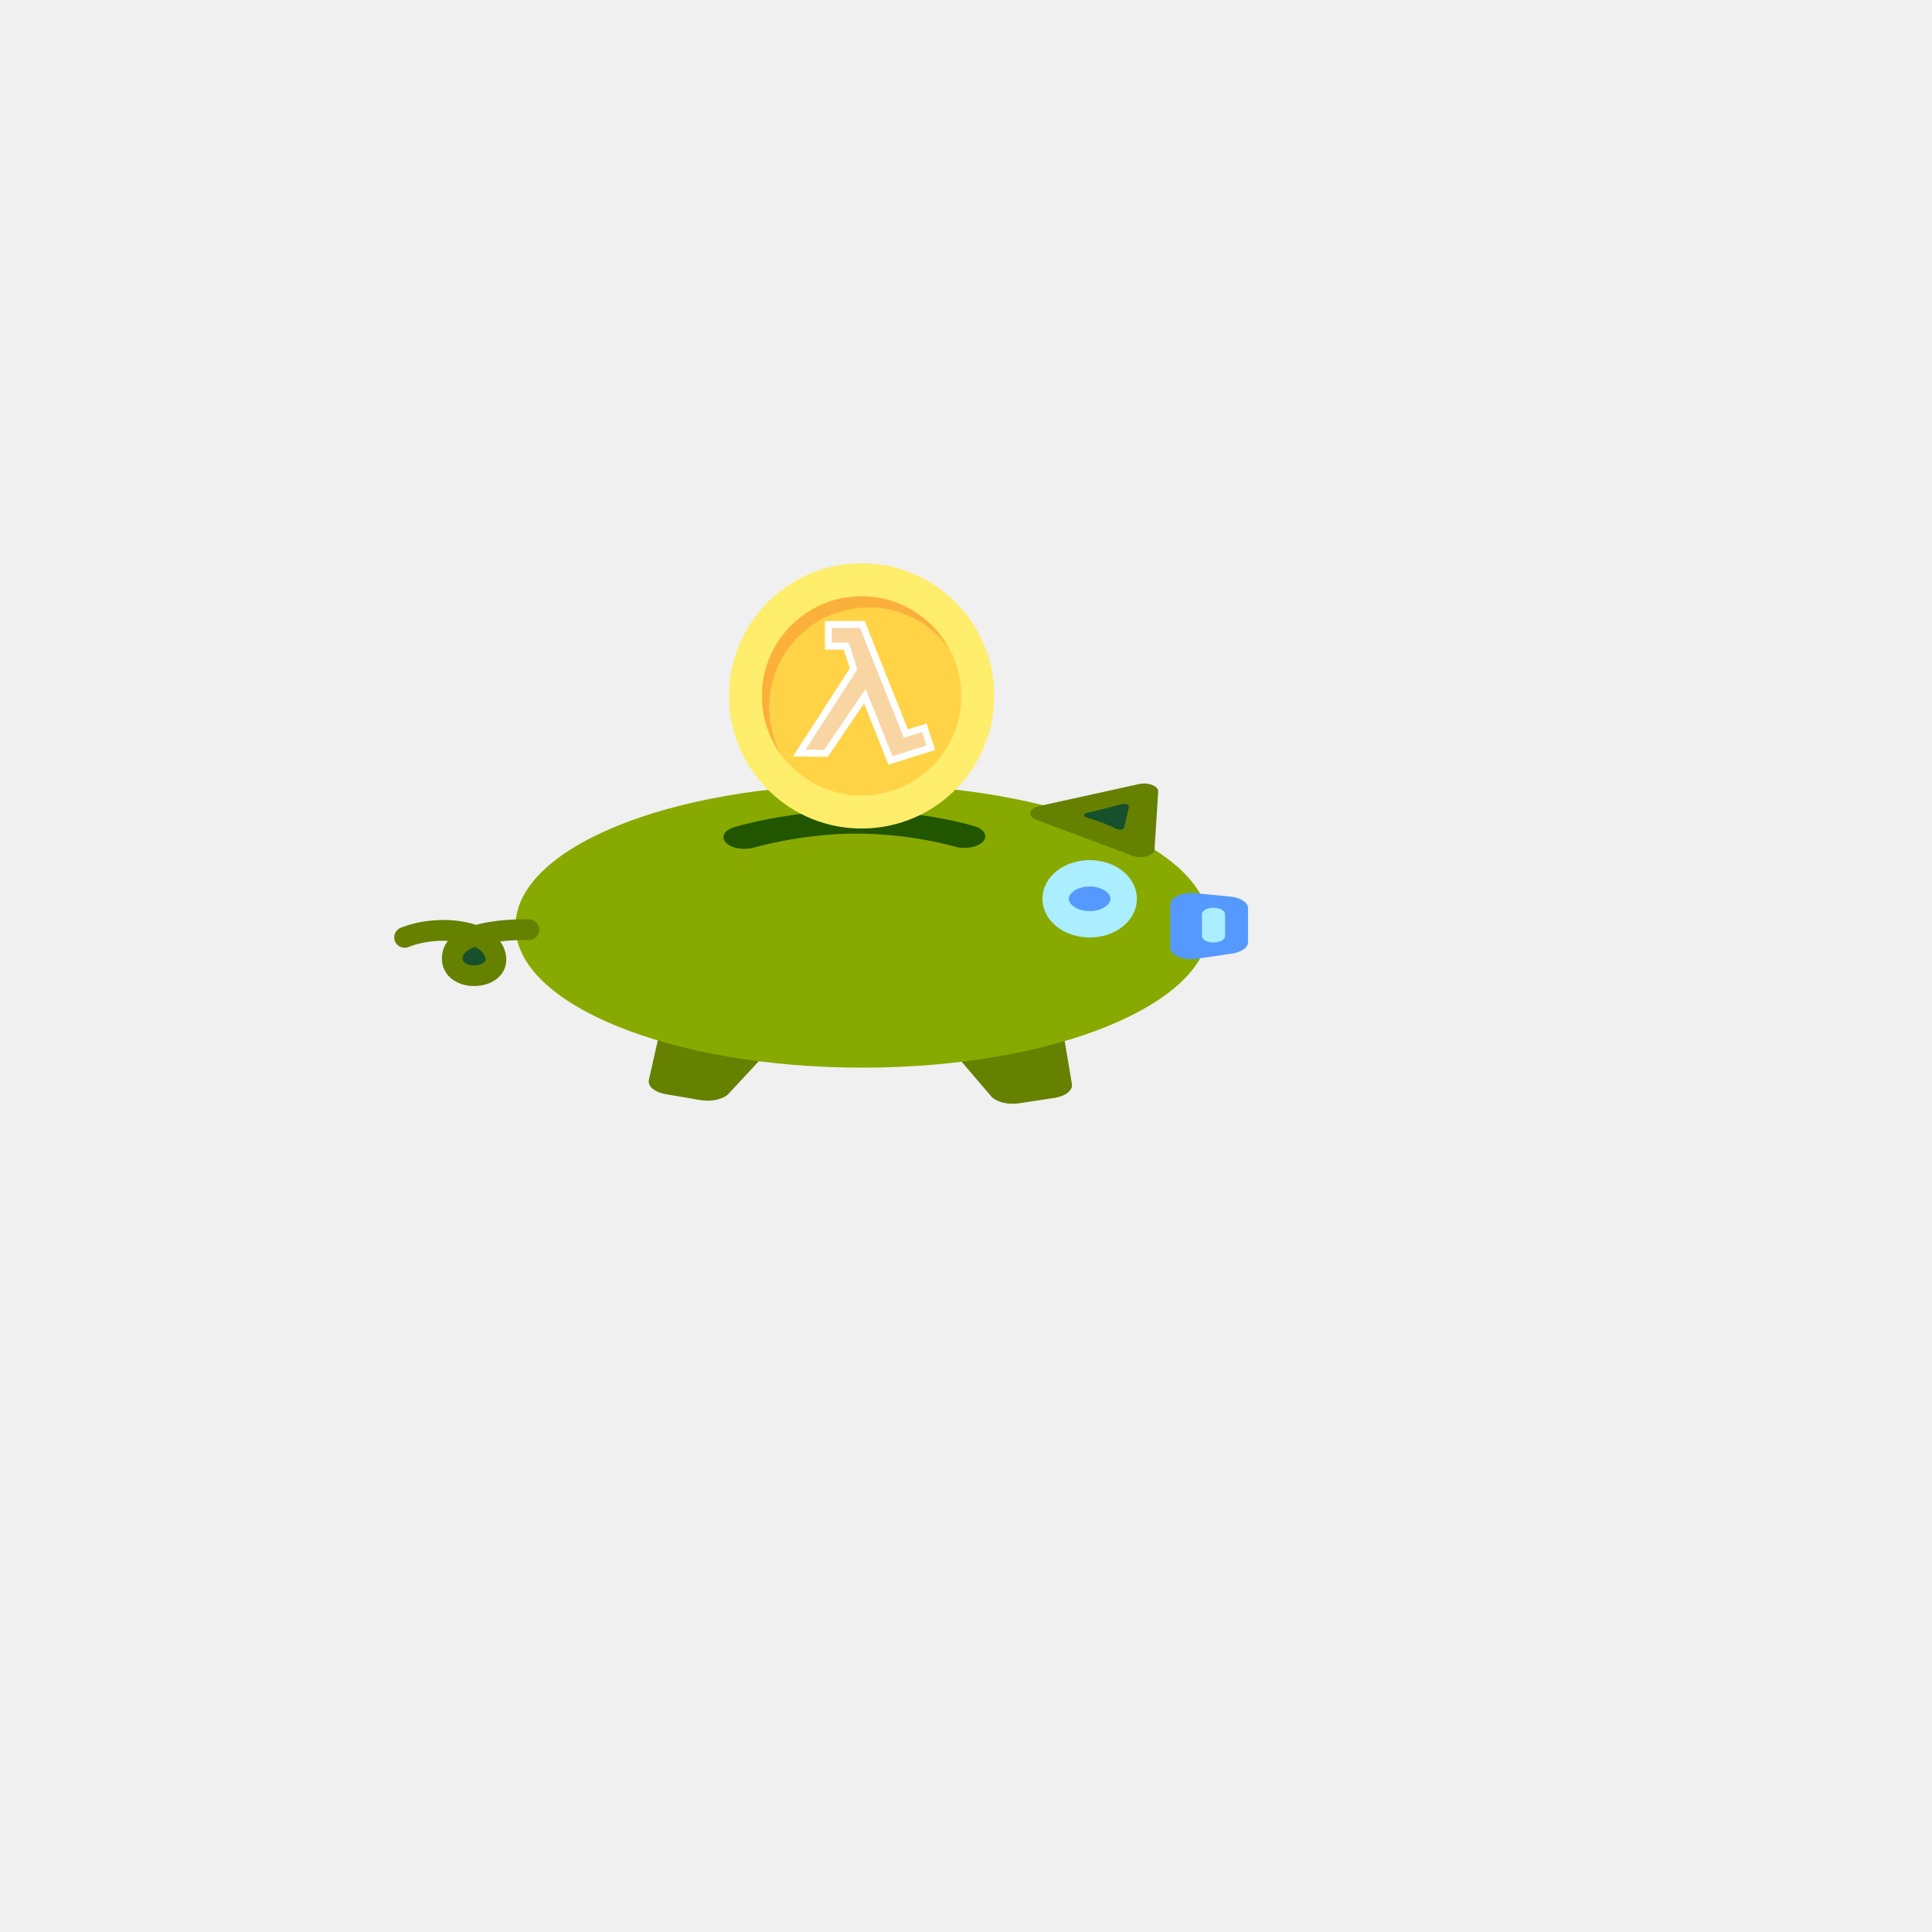
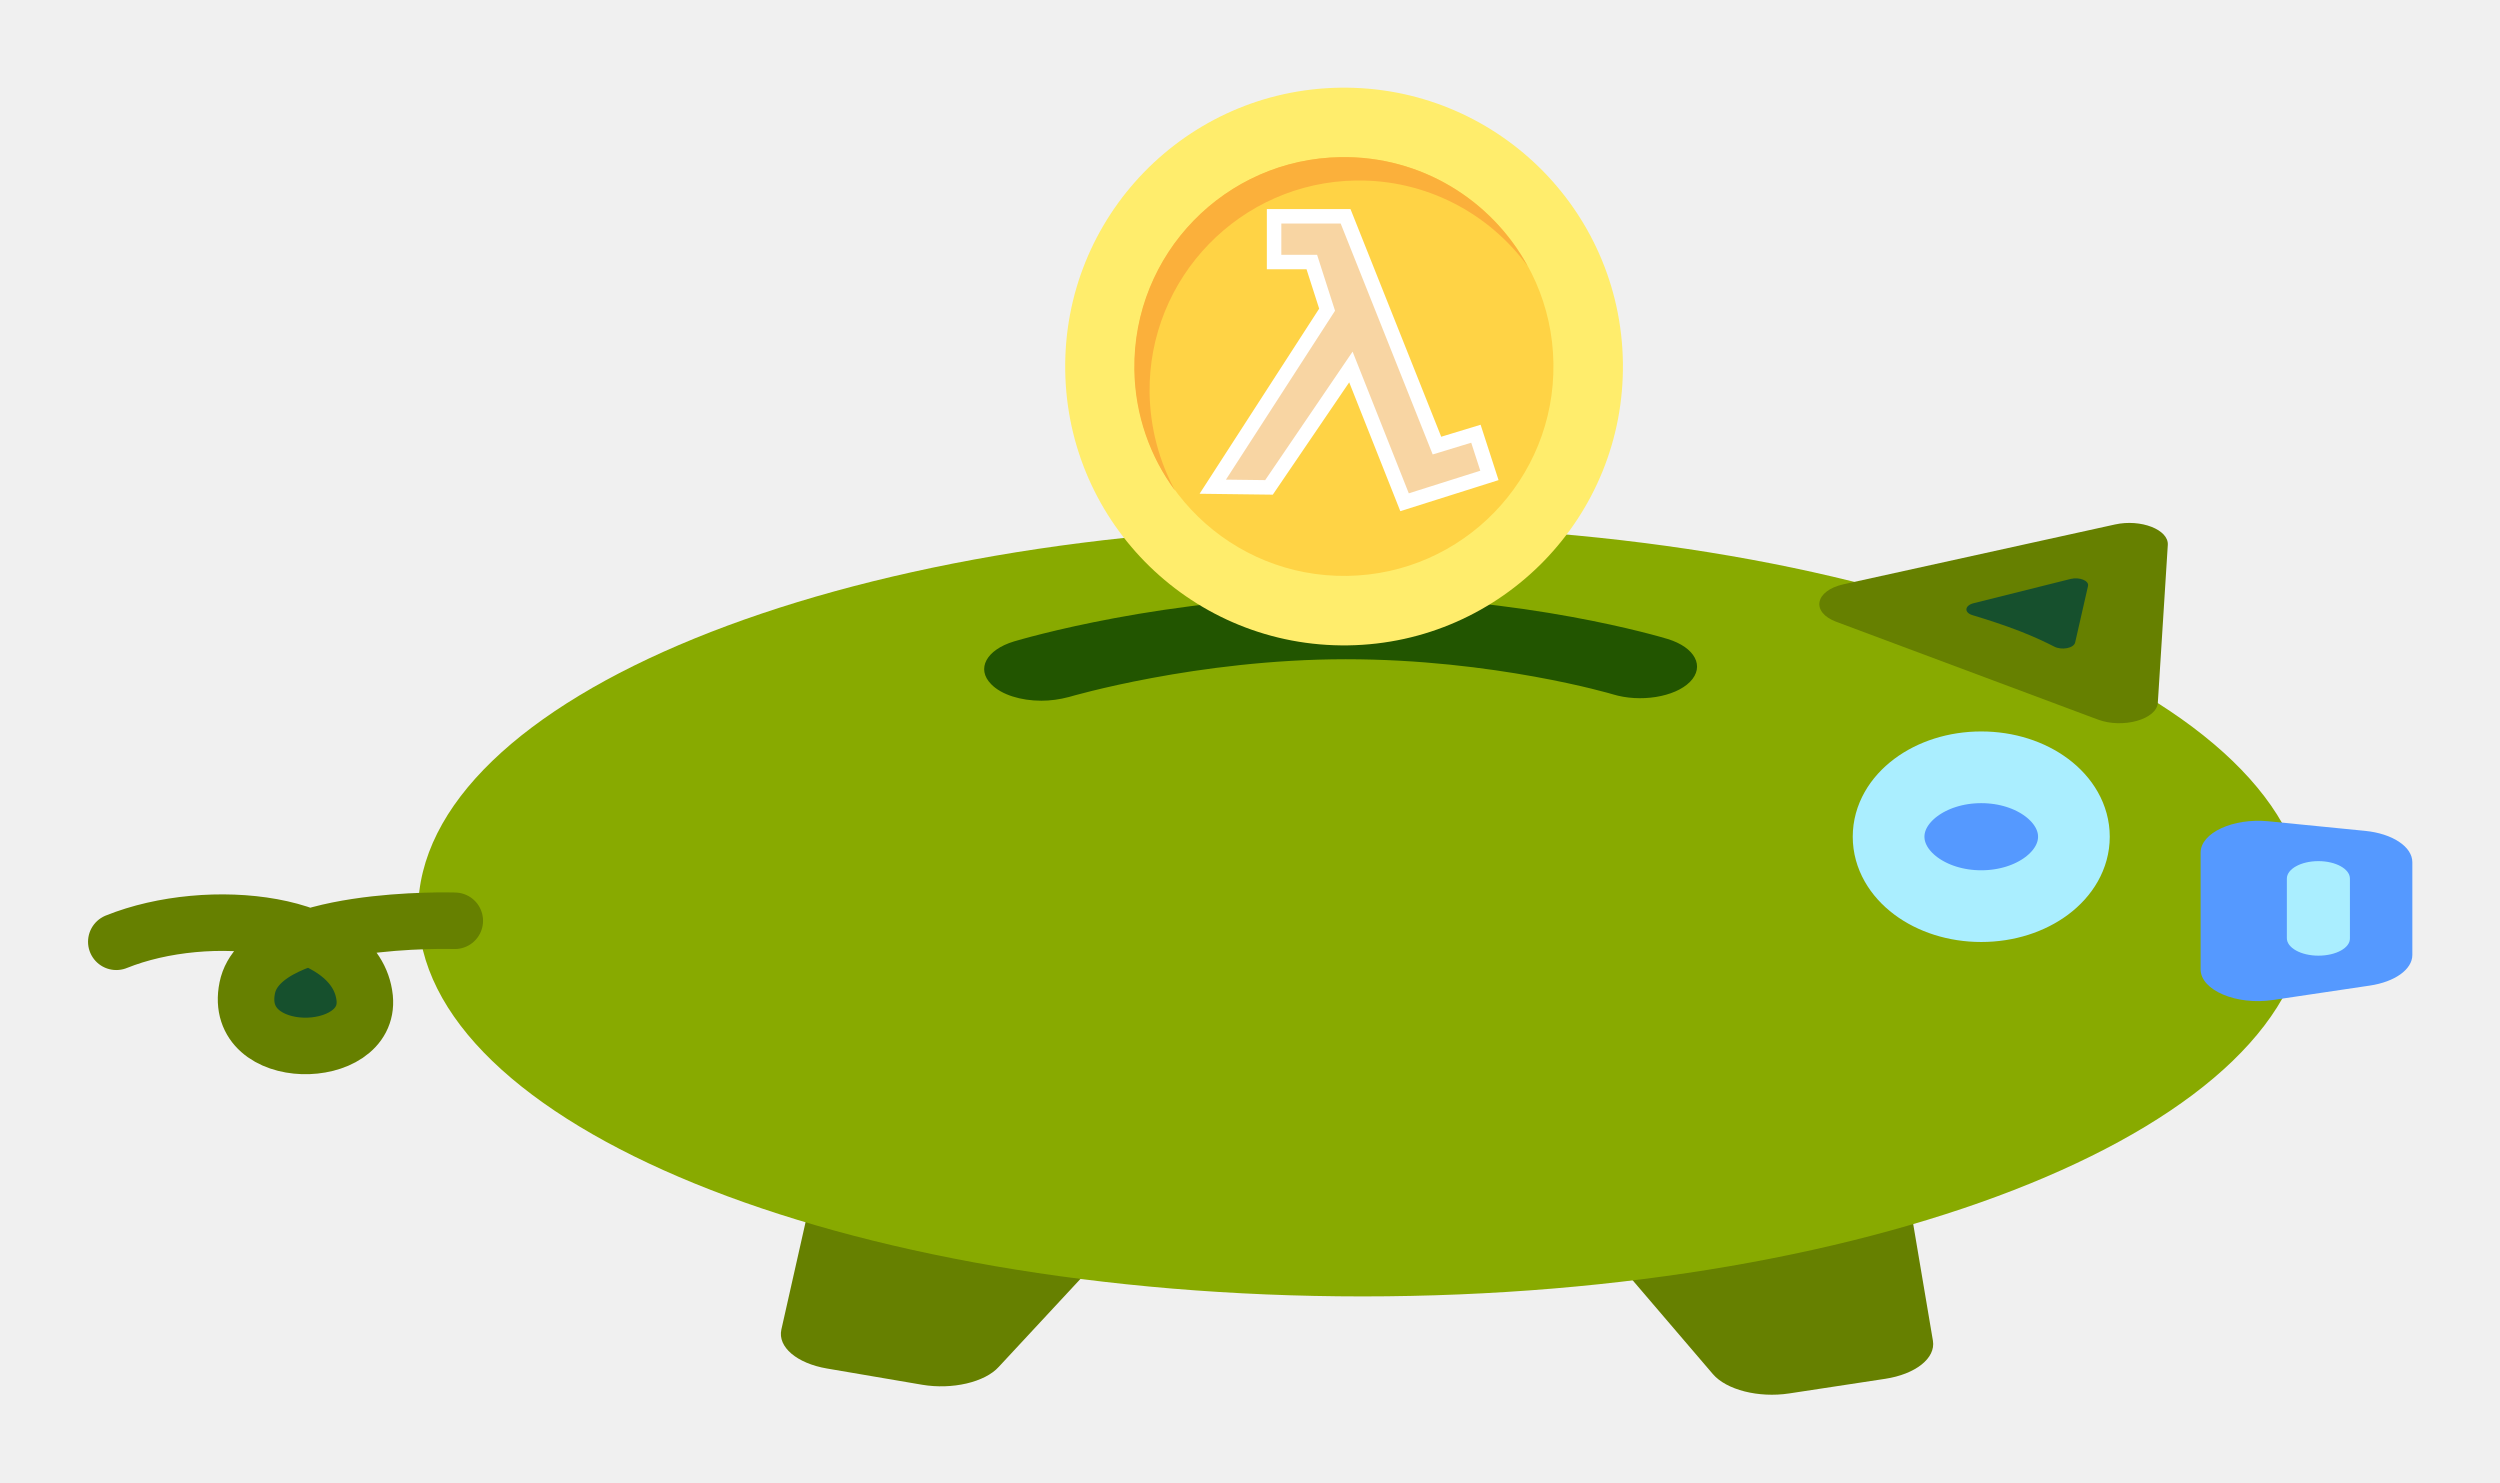
- <svg xmlns="http://www.w3.org/2000/svg" version="1.1" id="Layer_1" x="0px" y="0px" viewBox="0 0 960 960" style="enable-background:new 0 0 960 960;" xml:space="preserve">
+ <svg xmlns="http://www.w3.org/2000/svg" version="1.1" id="Layer_1" x="0px" y="0px" viewBox="0 0 456.308 270.571" xml:space="preserve" width="456.308" height="270.571">
  <defs id="defs943">
	
	
	
	
	
	
	
	
	
	
	

		
			
		
			
		
		
		
	</defs>
  <style type="text/css" id="style900">
	.st0{fill:#DD629A;}
	.st1{fill:#FF7BAC;}
	.st2{fill:#333333;}
	.st3{fill:none;stroke:#FF7BAC;stroke-width:23.616;stroke-linecap:round;stroke-miterlimit:10;}
	.st4{fill:#FFED6C;}
	.st5{fill:#FFD345;}
	.st6{fill:#FBB03B;}
</style>
-   <path style="fill:#668000;stroke-width:0.437" id="path902" d="m 348.106,546.634 -17.325,-2.957 c -5.52,-0.942 -9.044,-3.932 -8.339,-7.116 l 6.166,-27.361 56.32,9.619 -22.786,24.534 c -2.525,2.827 -8.516,4.224 -14.036,3.282 z" class="st0" />
-   <path style="fill:#668000;stroke-width:0.437" id="path904" d="m 523.878,545.561 -17.501,2.665 c -5.579,0.845 -11.452,-0.65 -13.919,-3.542 l -21.318,-24.924 56.849,-8.611 4.639,27.459 c 0.529,3.185 -3.171,6.109 -8.75,6.954 z" class="st0" />
-   <ellipse style="fill:#88aa00;stroke-width:0.437" id="ellipse906" ry="70.352" rx="172.366" cy="460.164" cx="428.504" class="st1" />
-   <path style="fill:#5599ff;stroke-width:0.437" id="path908" d="m 612.381,473.779 -17.677,2.632 c -6.695,1.007 -13.214,-1.787 -13.214,-5.589 v -21.317 c 0,-3.607 5.932,-6.337 12.333,-5.719 l 17.677,1.755 c 4.992,0.487 8.633,2.892 8.633,5.719 v 16.93 c 0,2.632 -3.171,4.907 -7.752,5.589 z" class="st1" />
-   <ellipse style="fill:#5599ff;stroke:#aaeeff;stroke-width:13.088;stroke-miterlimit:4;stroke-dasharray:none;fill-opacity:1;stroke-opacity:1" id="circle910" cy="446.61" cx="541.449" class="st2" rx="16.912" ry="12.671" />
-   <path style="fill:#668000;stroke-width:0.437;fill-opacity:1" id="path912" d="m 516.302,400.535 49.566,-10.918 c 4.698,-1.04 9.808,0.942 9.631,3.737 l -1.821,28.791 c -0.176,3.055 -6.401,4.777 -10.923,3.087 l -47.746,-17.84 c -4.698,-1.755 -3.935,-5.687 1.292,-6.856 z" class="st1" />
-   <path style="fill:#16502d;stroke-width:0.437" id="path914" d="m 540.087,403.98 17.677,-4.419 c 1.644,-0.39 3.406,0.325 3.171,1.3 l -2.349,10.301 c -0.235,1.04 -2.467,1.462 -3.817,0.747 -1.586,-0.812 -3.641,-1.787 -6.225,-2.795 -2.995,-1.17 -6.166,-2.177 -8.633,-2.925 -1.644,-0.455 -1.527,-1.787 0.176,-2.21 z" class="st0" />
-   <path style="fill:#16502d;stroke:#668000;stroke-width:10.317;stroke-linecap:round;stroke-miterlimit:10;fill-opacity:1;stroke-opacity:1" id="path916" d="m 262.833,461.951 c 0,0 -35.178,-1.105 -37.879,12.251 -2.819,13.973 22.61,13.648 21.436,1.852 -1.468,-14.103 -28.483,-17.06 -45.338,-10.269" class="st3" />
-   <path style="fill:#225500;stroke-width:0.437" id="path918" d="m 369.894,421.787 c -3.7,0 -7.282,-1.072 -9.162,-3.022 -2.76,-2.795 -0.881,-6.272 4.17,-7.799 1.116,-0.325 27.837,-8.286 60.49,-8.286 32.653,0 57.729,7.506 58.787,7.831 5.051,1.527 6.871,5.037 4.111,7.831 -2.76,2.795 -9.103,3.802 -14.095,2.275 -0.176,-0.065 -21.671,-6.402 -48.744,-6.402 -27.132,0 -50.271,6.824 -50.506,6.889 -1.703,0.455 -3.406,0.682 -5.051,0.682 z" class="st0" />
-   <path style="fill:#aaeeff;stroke-width:0.437" id="path936" d="m 602.985,468.32 v 0 c -3.171,0 -5.755,-1.43 -5.755,-3.185 v -10.886 c 0,-1.755 2.584,-3.185 5.755,-3.185 v 0 c 3.171,0 5.755,1.43 5.755,3.185 v 10.886 c 0.059,1.755 -2.525,3.185 -5.755,3.185 z" class="st0" />
-   <circle transform="rotate(-0.8252433)" class="st4" cx="423.122" cy="351.921" id="ellipse920" r="65.9" style="fill:#ffed6c;stroke-width:0.767" />
-   <circle transform="rotate(-0.8252433)" class="st5" cx="423.122" cy="351.921" id="ellipse922" r="49.483" style="fill:#ffd345;stroke-width:0.767" />
-   <path class="st6" d="m 382.191,352.08 c -0.384,-27.311 21.481,-49.866 48.792,-50.25 16.571,-0.23 31.377,7.748 40.507,20.177 -8.516,-15.574 -25.163,-26.007 -44.112,-25.7 -27.311,0.384 -49.176,22.862 -48.792,50.25 0.153,10.74 3.759,20.637 9.666,28.616 -3.759,-6.905 -5.907,-14.73 -6.061,-23.092 z" id="path924" style="fill:#fbb03b;stroke-width:0.767" />
-   <polygon id="polygon4693" points="168.3,1836.6 140.3,1880 500.4,1884.5 1024.9,1112.3 1368.5,1979.8 1912,1807.7 1825.5,1540.3 1576,1616.4 990.9,146 533,146 533,439 774.5,439 872.5,744.9 " class="st1" style="fill:#f4d7d7;fill-opacity:0.648;stroke:#ffffff;stroke-width:92.722;stroke-miterlimit:4;stroke-dasharray:none;stroke-opacity:1" transform="matrix(0.03690163,0,0,0.03684711,391.9425,304.9132)" />
+   <path style="fill:#668000;stroke-width:0.437" id="path902" d="m 168.281,252.744 -17.325,-2.957 c -5.52,-0.942 -9.044,-3.932 -8.339,-7.116 l 6.166,-27.361 56.32,9.619 -22.786,24.534 c -2.525,2.827 -8.516,4.224 -14.036,3.282 z" class="st0" />
+   <path style="fill:#668000;stroke-width:0.437" id="path904" d="m 344.054,251.672 -17.501,2.665 c -5.579,0.845 -11.452,-0.65 -13.919,-3.542 l -21.318,-24.924 56.849,-8.611 4.639,27.459 c 0.529,3.185 -3.171,6.109 -8.75,6.954 z" class="st0" />
+   <ellipse style="fill:#88aa00;stroke-width:0.437" id="ellipse906" ry="70.352" rx="172.366" cy="166.274" cx="248.679" class="st1" />
+   <path style="fill:#5599ff;stroke-width:0.437" id="path908" d="m 432.556,179.89 -17.677,2.632 c -6.695,1.007 -13.214,-1.787 -13.214,-5.589 v -21.317 c 0,-3.607 5.932,-6.337 12.333,-5.719 l 17.677,1.755 c 4.992,0.487 8.633,2.892 8.633,5.719 v 16.93 c 0,2.632 -3.171,4.907 -7.752,5.589 z" class="st1" />
+   <ellipse style="fill:#5599ff;fill-opacity:1;stroke:#aaeeff;stroke-width:13.088;stroke-miterlimit:4;stroke-dasharray:none;stroke-opacity:1" id="circle910" cy="152.721" cx="361.624" class="st2" rx="16.912" ry="12.671" />
+   <path style="fill:#668000;fill-opacity:1;stroke-width:0.437" id="path912" d="m 336.478,106.645 49.566,-10.918 c 4.698,-1.04 9.808,0.942 9.631,3.737 l -1.821,28.791 c -0.176,3.055 -6.401,4.777 -10.923,3.087 l -47.746,-17.84 c -4.698,-1.755 -3.935,-5.687 1.292,-6.856 z" class="st1" />
+   <path style="fill:#16502d;stroke-width:0.437" id="path914" d="m 360.262,110.09 17.677,-4.419 c 1.644,-0.39 3.406,0.325 3.171,1.3 l -2.349,10.301 c -0.235,1.04 -2.467,1.462 -3.817,0.747 -1.586,-0.812 -3.641,-1.787 -6.225,-2.795 -2.995,-1.17 -6.166,-2.177 -8.633,-2.925 -1.644,-0.455 -1.527,-1.787 0.176,-2.21 z" class="st0" />
+   <path style="fill:#16502d;fill-opacity:1;stroke:#668000;stroke-width:10.317;stroke-linecap:round;stroke-miterlimit:10;stroke-opacity:1" id="path916" d="m 83.008,168.062 c 0,0 -35.178,-1.105 -37.879,12.251 -2.819,13.973 22.61,13.648 21.436,1.852 -1.468,-14.103 -28.483,-17.06 -45.338,-10.269" class="st3" />
+   <path style="fill:#225500;stroke-width:0.437" id="path918" d="m 190.069,127.897 c -3.7,0 -7.282,-1.072 -9.162,-3.022 -2.76,-2.795 -0.881,-6.272 4.17,-7.799 1.116,-0.325 27.837,-8.286 60.49,-8.286 32.653,0 57.729,7.506 58.787,7.831 5.051,1.527 6.871,5.037 4.111,7.831 -2.76,2.795 -9.103,3.802 -14.095,2.275 -0.176,-0.065 -21.671,-6.402 -48.744,-6.402 -27.132,0 -50.271,6.824 -50.506,6.889 -1.703,0.455 -3.406,0.682 -5.051,0.682 z" class="st0" />
+   <path style="fill:#aaeeff;stroke-width:0.437" id="path936" d="m 423.16,174.431 v 0 c -3.171,0 -5.755,-1.43 -5.755,-3.185 v -10.886 c 0,-1.755 2.584,-3.185 5.755,-3.185 v 0 c 3.171,0 5.755,1.43 5.755,3.185 v 10.886 c 0.059,1.755 -2.525,3.185 -5.755,3.185 z" class="st0" />
+   <g id="g12361" transform="matrix(0.7723835,0,0,0.7723835,-85.37167,-200.1821)">
+     <circle style="fill:#ffed6c;stroke-width:0.767" r="65.9" id="ellipse920" cy="351.921" cx="423.122" class="st4" transform="rotate(-0.8252433)" />
+     <circle style="fill:#ffd345;stroke-width:0.767" r="49.483" id="ellipse922" cy="351.921" cx="423.122" class="st5" transform="rotate(-0.8252433)" />
+     <path style="fill:#fbb03b;stroke-width:0.767" id="path924" d="m 382.191,352.08 c -0.384,-27.311 21.481,-49.866 48.792,-50.25 16.571,-0.23 31.377,7.748 40.507,20.177 -8.516,-15.574 -25.163,-26.007 -44.112,-25.7 -27.311,0.384 -49.176,22.862 -48.792,50.25 0.153,10.74 3.759,20.637 9.666,28.616 -3.759,-6.905 -5.907,-14.73 -6.061,-23.092 z" class="st6" />
+     <polygon transform="matrix(0.03690163,0,0,0.03684711,391.9425,304.9132)" style="fill:#f4d7d7;fill-opacity:0.648;stroke:#ffffff;stroke-width:92.722;stroke-miterlimit:4;stroke-dasharray:none;stroke-opacity:1" class="st1" points="1024.9,1112.3 1368.5,1979.8 1912,1807.7 1825.5,1540.3 1576,1616.4 990.9,146 533,146 533,439 774.5,439 872.5,744.9 168.3,1836.6 140.3,1880 500.4,1884.5 " id="polygon4693" />
+   </g>
</svg>
